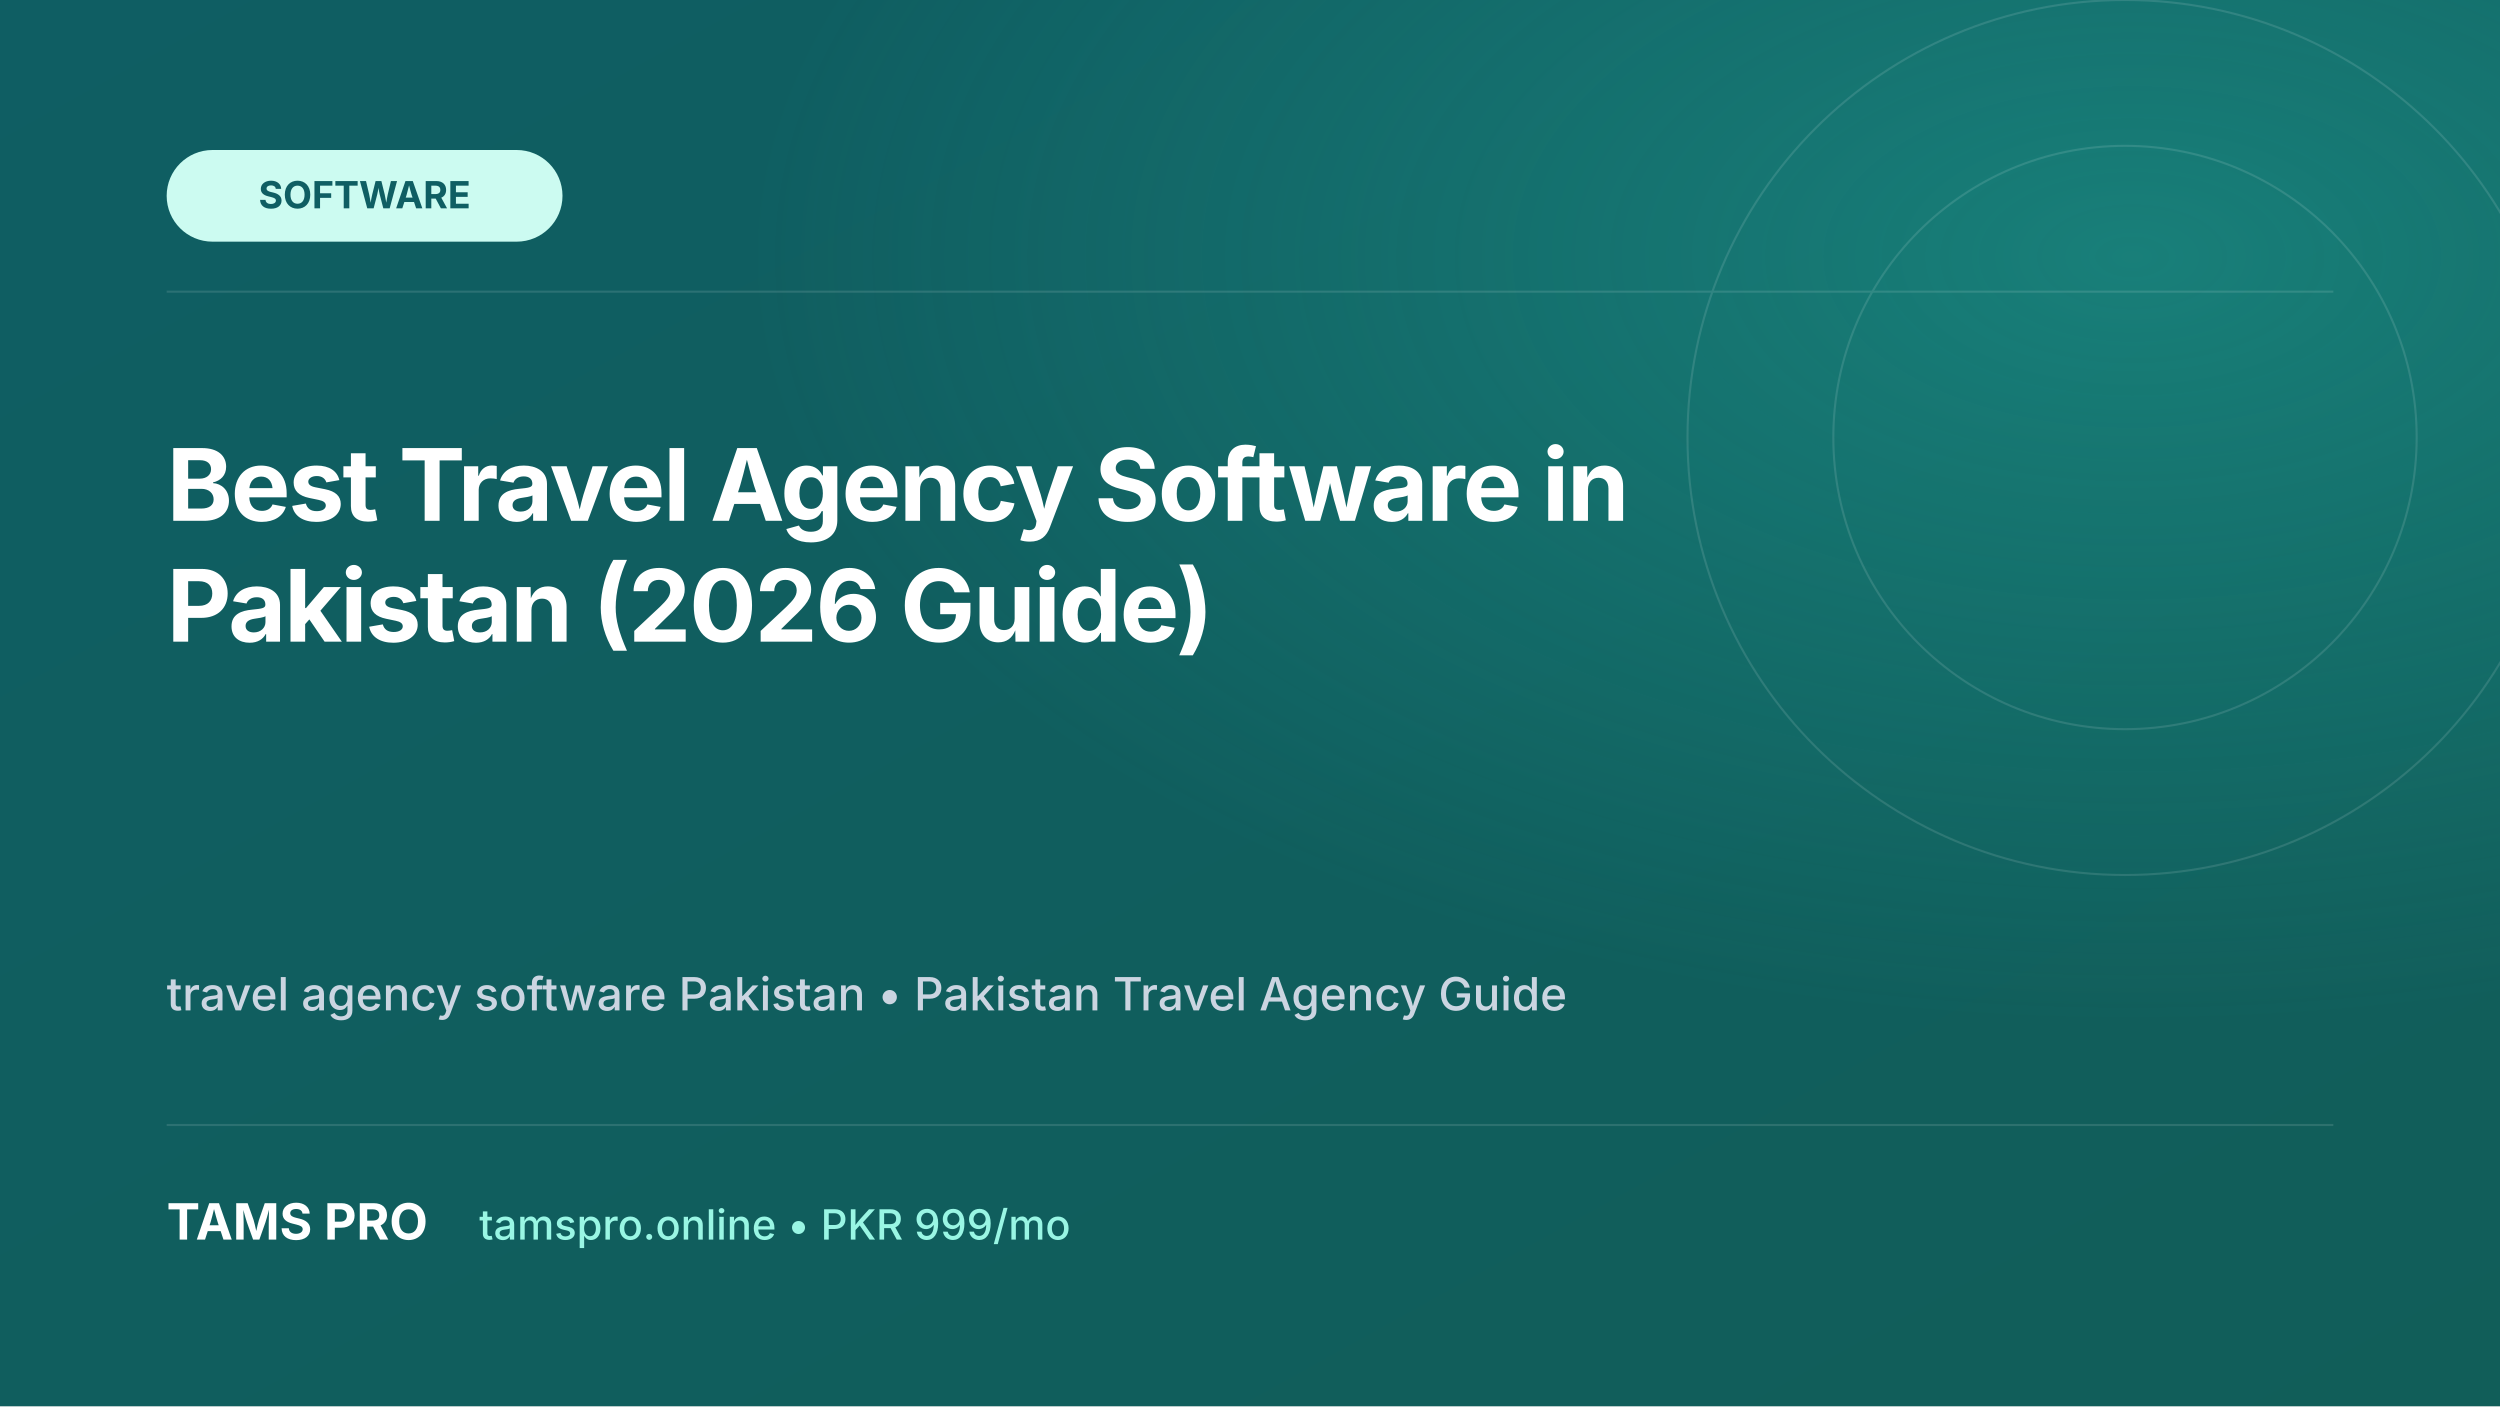
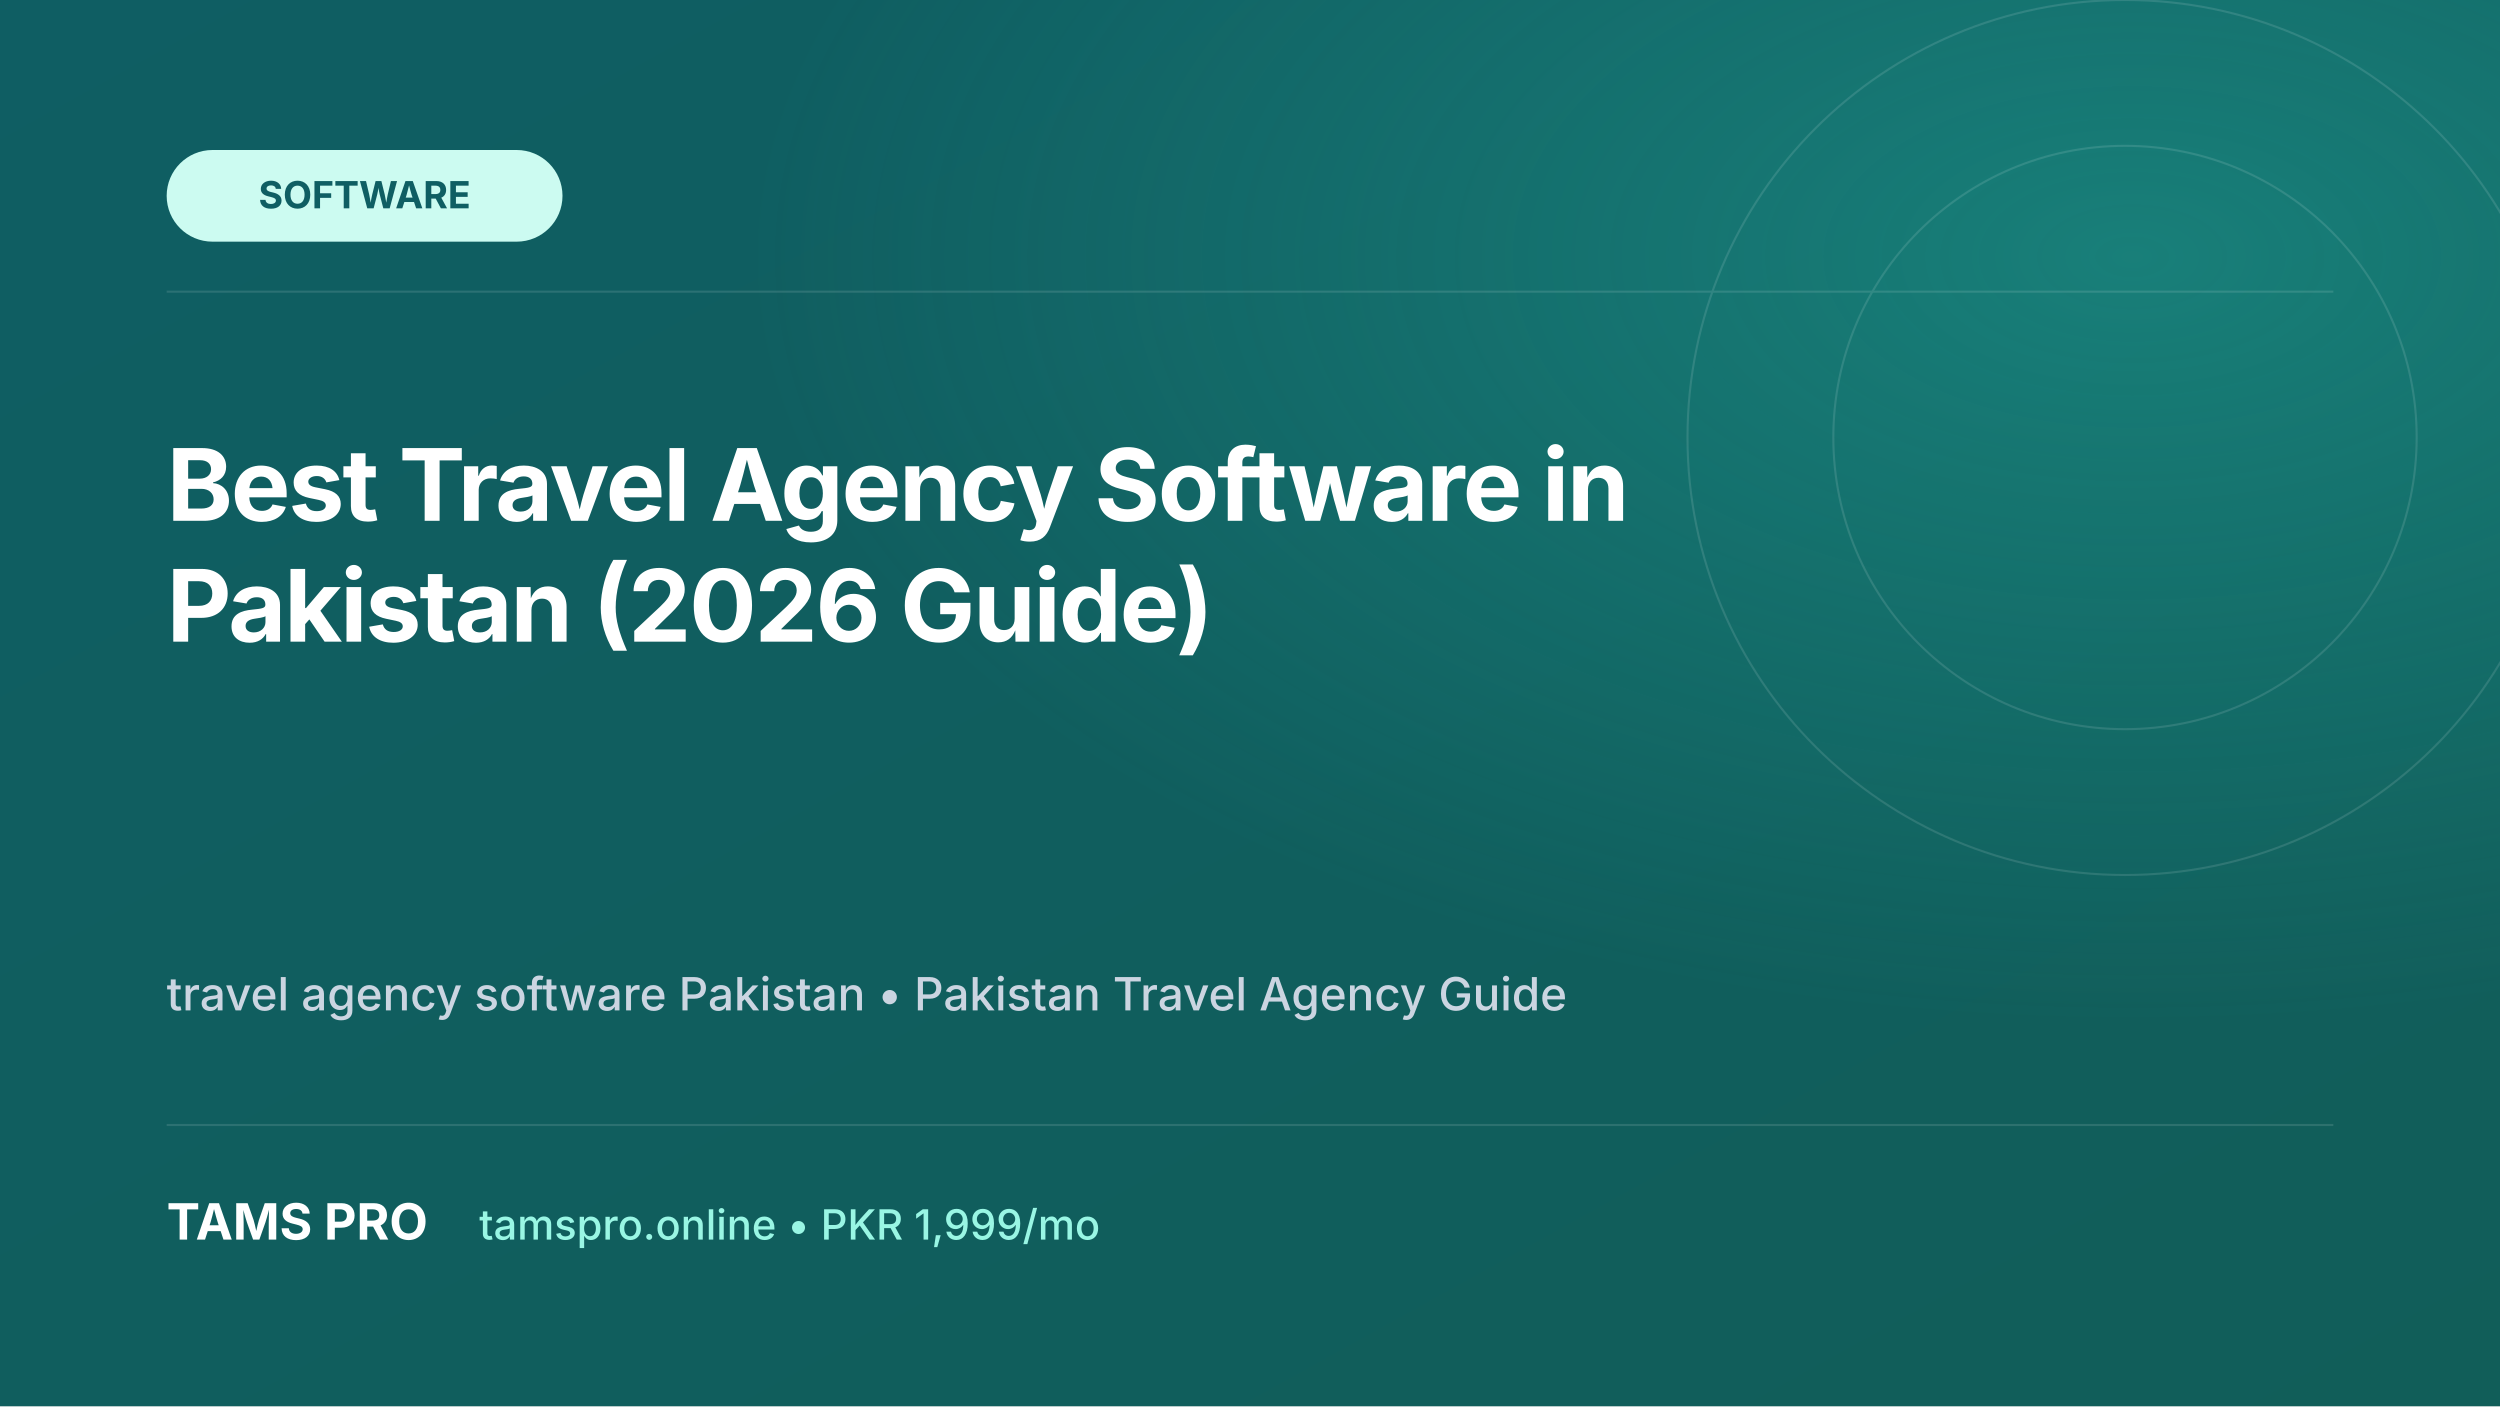
<svg xmlns="http://www.w3.org/2000/svg" viewBox="0 0 1200 675" width="1200" height="675" role="img" aria-label="TAMS Pro travel agency management software dashboard overview for Pakistani agencies">
  <defs>
    <linearGradient id="bg-0" x1="0%" y1="0%" x2="100%" y2="100%">
      <stop offset="0%" stop-color="#0F5E63" />
      <stop offset="100%" stop-color="#115E59" />
    </linearGradient>
    <radialGradient id="glow-0" cx="85%" cy="18%" r="55%">
      <stop offset="0%" stop-color="#2DD4BF" stop-opacity="0.28" />
      <stop offset="100%" stop-color="#2DD4BF" stop-opacity="0" />
    </radialGradient>
  </defs>
  <rect width="1200" height="675" fill="url(#bg-0)" />
  <rect width="1200" height="675" fill="url(#glow-0)" />
  <g opacity="0.12" stroke="#FFFFFF" stroke-width="1">
    <line x1="80" y1="140" x2="1120" y2="140" />
    <line x1="80" y1="540" x2="1120" y2="540" />
    <circle cx="1020" cy="210" r="140" fill="none" />
    <circle cx="1020" cy="210" r="210" fill="none" />
  </g>
  <rect x="80" y="72" width="190" height="44" rx="22" fill="#CCFBF1" />
  <text x="175" y="100" text-anchor="middle" font-family="Inter, system-ui, -apple-system, sans-serif" font-size="18" font-weight="700" fill="#0F5E63">SOFTWARE</text>
  <text x="80" y="250" font-family="Plus Jakarta Sans, Inter, system-ui, sans-serif" font-size="48" font-weight="700" fill="#FFFFFF" letter-spacing="-0.02em">
    <tspan x="80" dy="0">Best Travel Agency Software in</tspan>
    <tspan x="80" dy="58">Pakistan (2026 Guide)</tspan>
  </text>
  <text x="80" y="485" font-family="Inter, system-ui, -apple-system, sans-serif" font-size="22" font-weight="500" fill="#CBD5E1">travel agency software Pakistan • Pakistan Travel Agency Guide</text>
  <text x="80" y="595" font-family="Inter, system-ui, -apple-system, sans-serif" font-size="24" font-weight="700" fill="#FFFFFF">TAMS PRO</text>
-   <text x="230" y="595" font-family="Inter, system-ui, -apple-system, sans-serif" font-size="20" font-weight="500" fill="#99F6E4">tamspro.online • PKR 999/mo</text>
+   <text x="230" y="595" font-family="Inter, system-ui, -apple-system, sans-serif" font-size="20" font-weight="500" fill="#99F6E4">tamspro.online • PKR 1,999/mo</text>
</svg>
